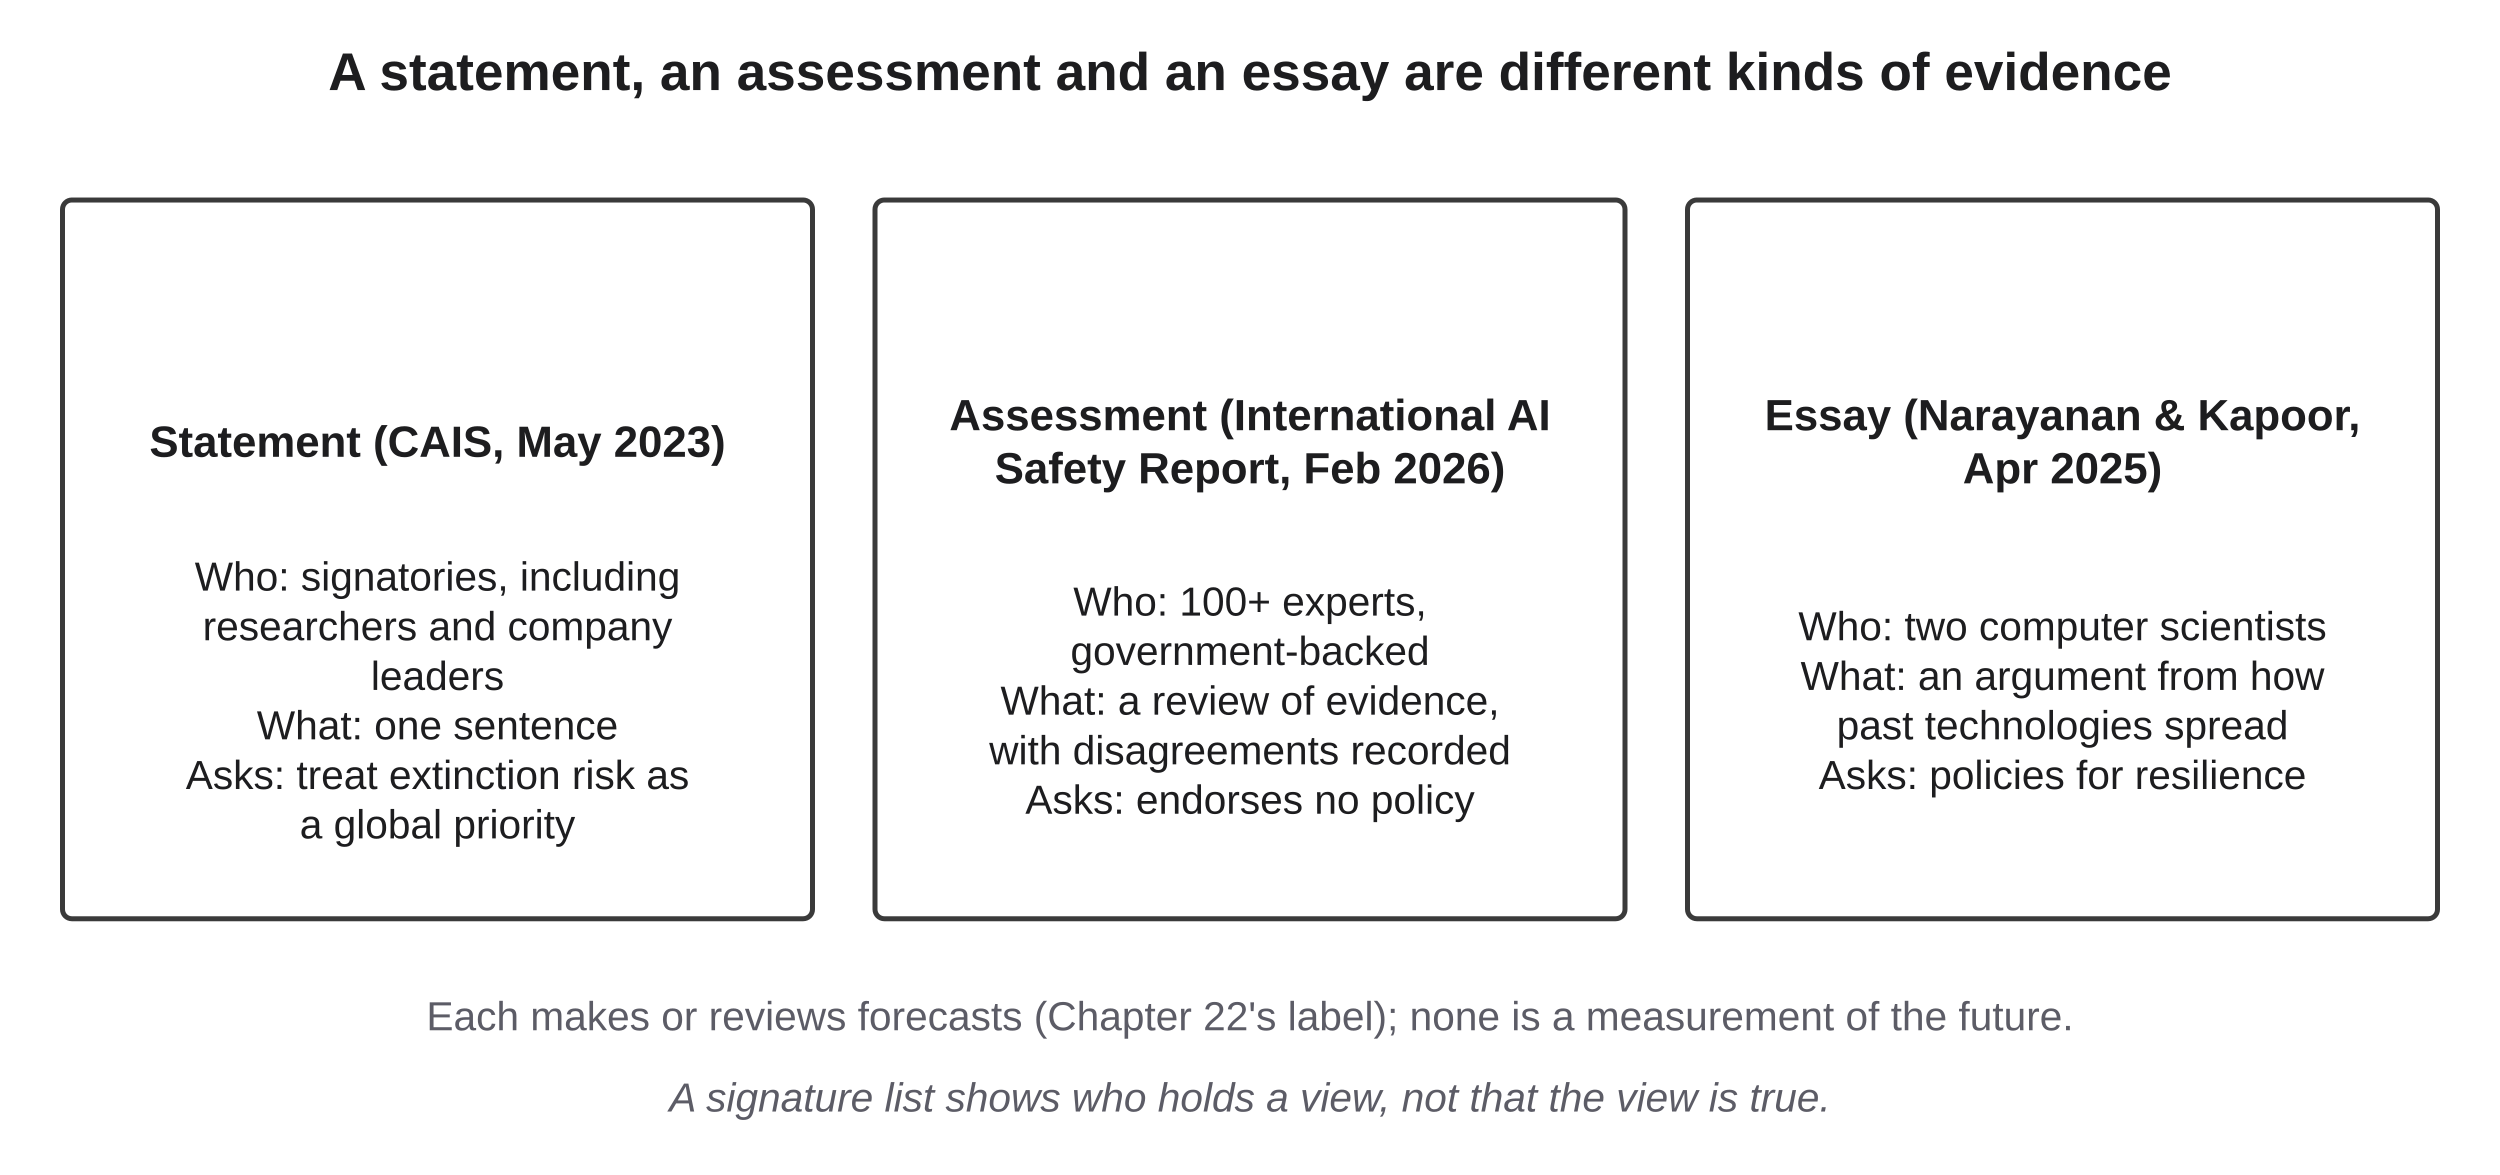
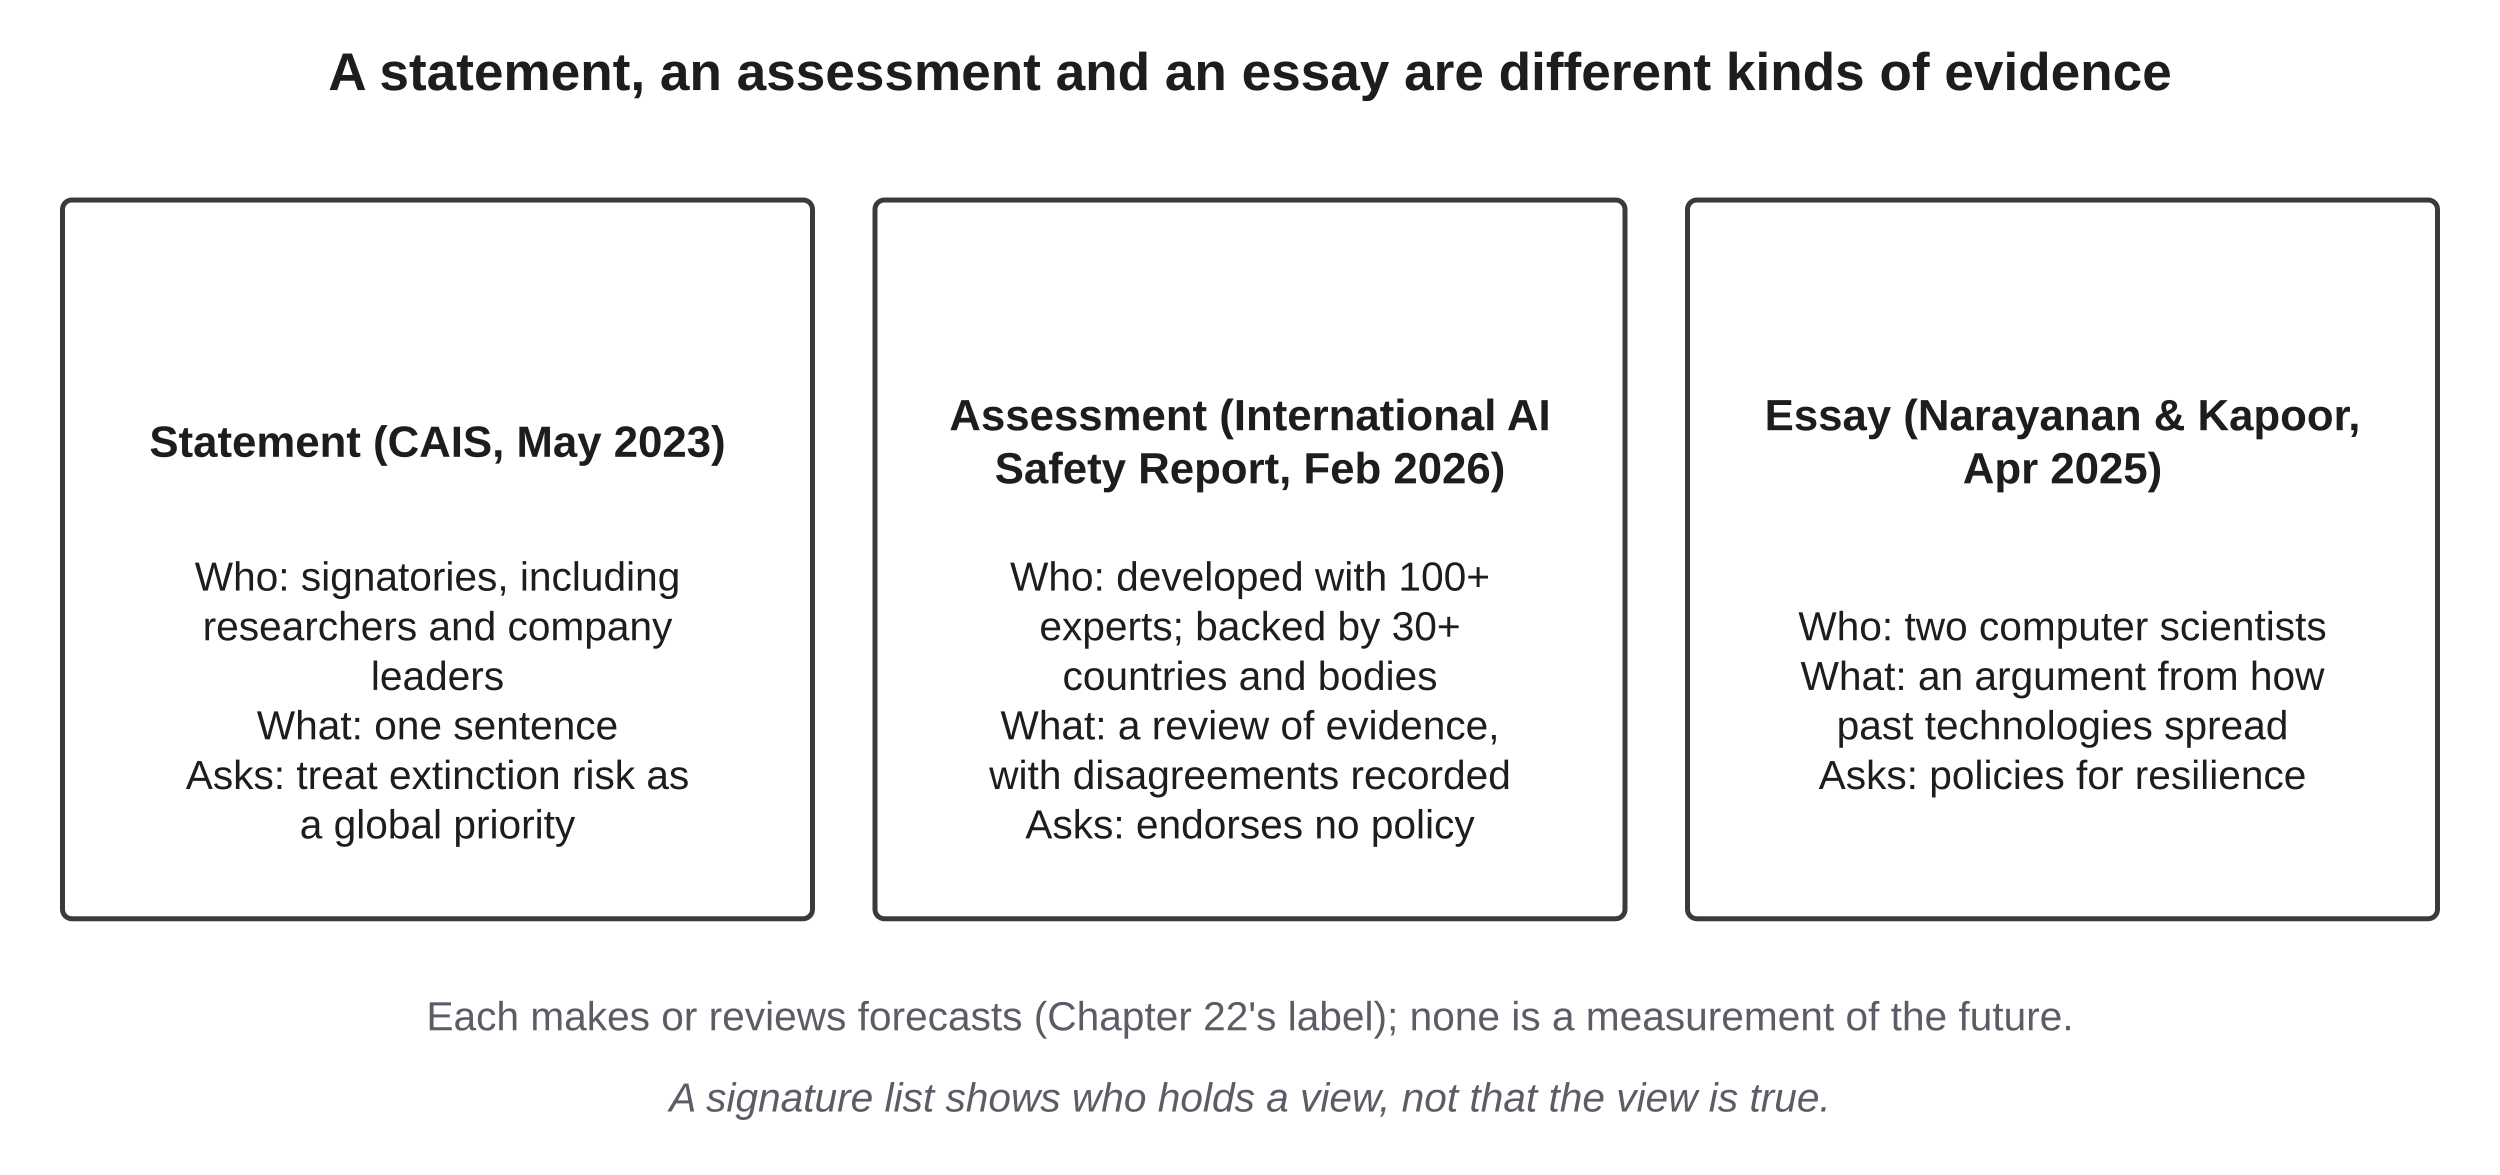
<svg xmlns="http://www.w3.org/2000/svg" viewBox="0 0 800 376" width="800" height="376" role="img" font-family="'Source Sans 3', 'Source Sans Pro', 'Helvetica Neue', Arial, sans-serif">
  <defs>
    <marker id="arrow-color" viewBox="0 0 10 10" refX="9" refY="5" markerWidth="7" markerHeight="7" orient="auto-start-reverse">
      <path d="M0,0 L10,5 L0,10 z" fill="#1D1D1F" />
    </marker>
    <pattern id="hatch" patternUnits="userSpaceOnUse" width="8" height="8" patternTransform="rotate(45)">
      <rect width="8" height="8" fill="#FFFFFF" />
      <line x1="0" y1="0" x2="0" y2="8" stroke="#9A9A9A" stroke-width="1.3" />
    </pattern>
    <pattern id="dots" patternUnits="userSpaceOnUse" width="7" height="7">
      <rect width="7" height="7" fill="#FFFFFF" />
      <circle cx="3.5" cy="3.5" r="1.2" fill="#000" />
    </pattern>
  </defs>
  <rect width="800" height="376" fill="#FFFFFF" />
  <text x="400.0" y="24.0" font-size="17" font-weight="700" text-anchor="middle" dominant-baseline="middle" fill="#1D1D1F" style="">A statement, an assessment and an essay are different kinds of evidence</text>
  <rect x="20" y="64" width="240" height="230" rx="3" fill="#FFFFFF" stroke="#3A3A3A" stroke-width="1.6" />
  <text x="140.0" y="142.2" font-size="14" font-weight="600" text-anchor="middle" dominant-baseline="middle" fill="#1D1D1F" style="">Statement (CAIS, May 2023)</text>
  <text x="140.0" y="185.3" font-size="13" font-weight="normal" text-anchor="middle" dominant-baseline="middle" fill="#1D1D1F" style="">Who: signatories, including</text>
  <text x="140.0" y="201.2" font-size="13" font-weight="normal" text-anchor="middle" dominant-baseline="middle" fill="#1D1D1F" style="">researchers and company</text>
  <text x="140.0" y="217.1" font-size="13" font-weight="normal" text-anchor="middle" dominant-baseline="middle" fill="#1D1D1F" style="">leaders</text>
  <text x="140.0" y="232.9" font-size="13" font-weight="normal" text-anchor="middle" dominant-baseline="middle" fill="#1D1D1F" style="">What: one sentence</text>
  <text x="140.0" y="248.8" font-size="13" font-weight="normal" text-anchor="middle" dominant-baseline="middle" fill="#1D1D1F" style="">Asks: treat extinction risk as</text>
  <text x="140.0" y="264.6" font-size="13" font-weight="normal" text-anchor="middle" dominant-baseline="middle" fill="#1D1D1F" style="">a global priority</text>
  <rect x="280" y="64" width="240" height="230" rx="3" fill="#FFFFFF" stroke="#3A3A3A" stroke-width="1.6" />
  <text x="400.0" y="133.7" font-size="14" font-weight="600" text-anchor="middle" dominant-baseline="middle" fill="#1D1D1F" style="">Assessment (International AI</text>
  <text x="400.0" y="150.7" font-size="14" font-weight="600" text-anchor="middle" dominant-baseline="middle" fill="#1D1D1F" style="">Safety Report, Feb 2026)</text>
-   <text x="400.0" y="193.3" font-size="13" font-weight="normal" text-anchor="middle" dominant-baseline="middle" fill="#1D1D1F" style="">Who: 100+ experts,</text>
-   <text x="400.0" y="209.1" font-size="13" font-weight="normal" text-anchor="middle" dominant-baseline="middle" fill="#1D1D1F" style="">government-backed</text>
-   <text x="400.0" y="225.0" font-size="13" font-weight="normal" text-anchor="middle" dominant-baseline="middle" fill="#1D1D1F" style="">What: a review of evidence,</text>
-   <text x="400.0" y="240.9" font-size="13" font-weight="normal" text-anchor="middle" dominant-baseline="middle" fill="#1D1D1F" style="">with disagreements recorded</text>
-   <text x="400.0" y="256.7" font-size="13" font-weight="normal" text-anchor="middle" dominant-baseline="middle" fill="#1D1D1F" style="">Asks: endorses no policy</text>
+   <text x="400.0" y="185.3" font-size="13" font-weight="normal" text-anchor="middle" dominant-baseline="middle" fill="#1D1D1F" style="">Who: developed with 100+</text>
+   <text x="400.0" y="201.2" font-size="13" font-weight="normal" text-anchor="middle" dominant-baseline="middle" fill="#1D1D1F" style="">experts; backed by 30+</text>
+   <text x="400.0" y="217.1" font-size="13" font-weight="normal" text-anchor="middle" dominant-baseline="middle" fill="#1D1D1F" style="">countries and bodies</text>
+   <text x="400.0" y="232.9" font-size="13" font-weight="normal" text-anchor="middle" dominant-baseline="middle" fill="#1D1D1F" style="">What: a review of evidence,</text>
+   <text x="400.0" y="248.8" font-size="13" font-weight="normal" text-anchor="middle" dominant-baseline="middle" fill="#1D1D1F" style="">with disagreements recorded</text>
+   <text x="400.0" y="264.6" font-size="13" font-weight="normal" text-anchor="middle" dominant-baseline="middle" fill="#1D1D1F" style="">Asks: endorses no policy</text>
  <rect x="540" y="64" width="240" height="230" rx="3" fill="#FFFFFF" stroke="#3A3A3A" stroke-width="1.6" />
  <text x="660.0" y="133.7" font-size="14" font-weight="600" text-anchor="middle" dominant-baseline="middle" fill="#1D1D1F" style="">Essay (Narayanan &amp; Kapoor,</text>
  <text x="660.0" y="150.7" font-size="14" font-weight="600" text-anchor="middle" dominant-baseline="middle" fill="#1D1D1F" style="">Apr 2025)</text>
  <text x="660.0" y="201.2" font-size="13" font-weight="normal" text-anchor="middle" dominant-baseline="middle" fill="#1D1D1F" style="">Who: two computer scientists</text>
  <text x="660.0" y="217.1" font-size="13" font-weight="normal" text-anchor="middle" dominant-baseline="middle" fill="#1D1D1F" style="">What: an argument from how</text>
  <text x="660.0" y="232.9" font-size="13" font-weight="normal" text-anchor="middle" dominant-baseline="middle" fill="#1D1D1F" style="">past technologies spread</text>
  <text x="660.0" y="248.8" font-size="13" font-weight="normal" text-anchor="middle" dominant-baseline="middle" fill="#1D1D1F" style="">Asks: policies for resilience</text>
  <text x="400.0" y="326.0" font-size="13" font-weight="normal" text-anchor="middle" dominant-baseline="middle" fill="#5C5C66" style="">Each makes or reviews forecasts (Chapter 22's label); none is a measurement of the future.</text>
  <text x="400.0" y="352.0" font-size="13" font-weight="normal" text-anchor="middle" dominant-baseline="middle" fill="#5C5C66" style="font-style:italic;">A signature list shows who holds a view, not that the view is true.</text>
</svg>
